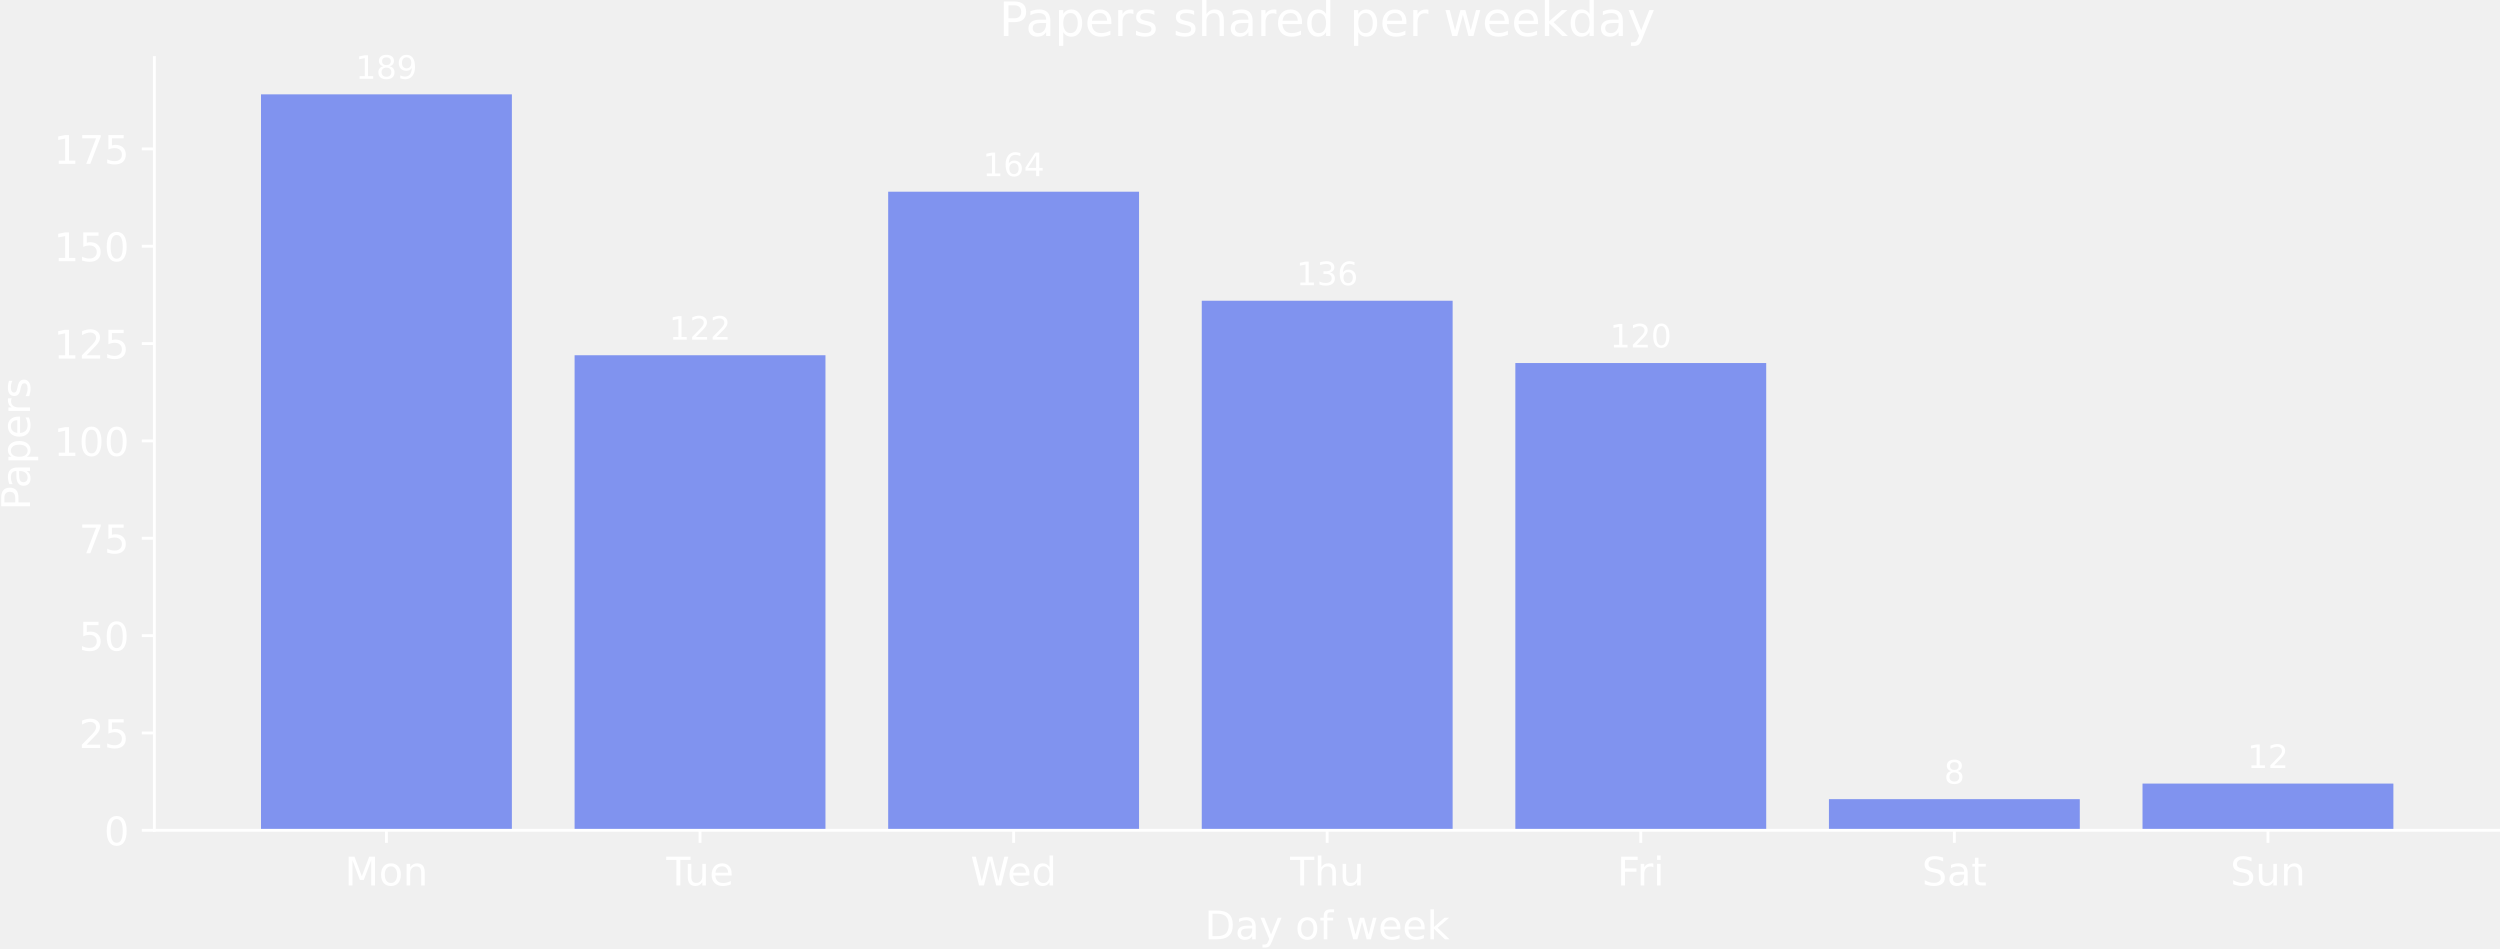
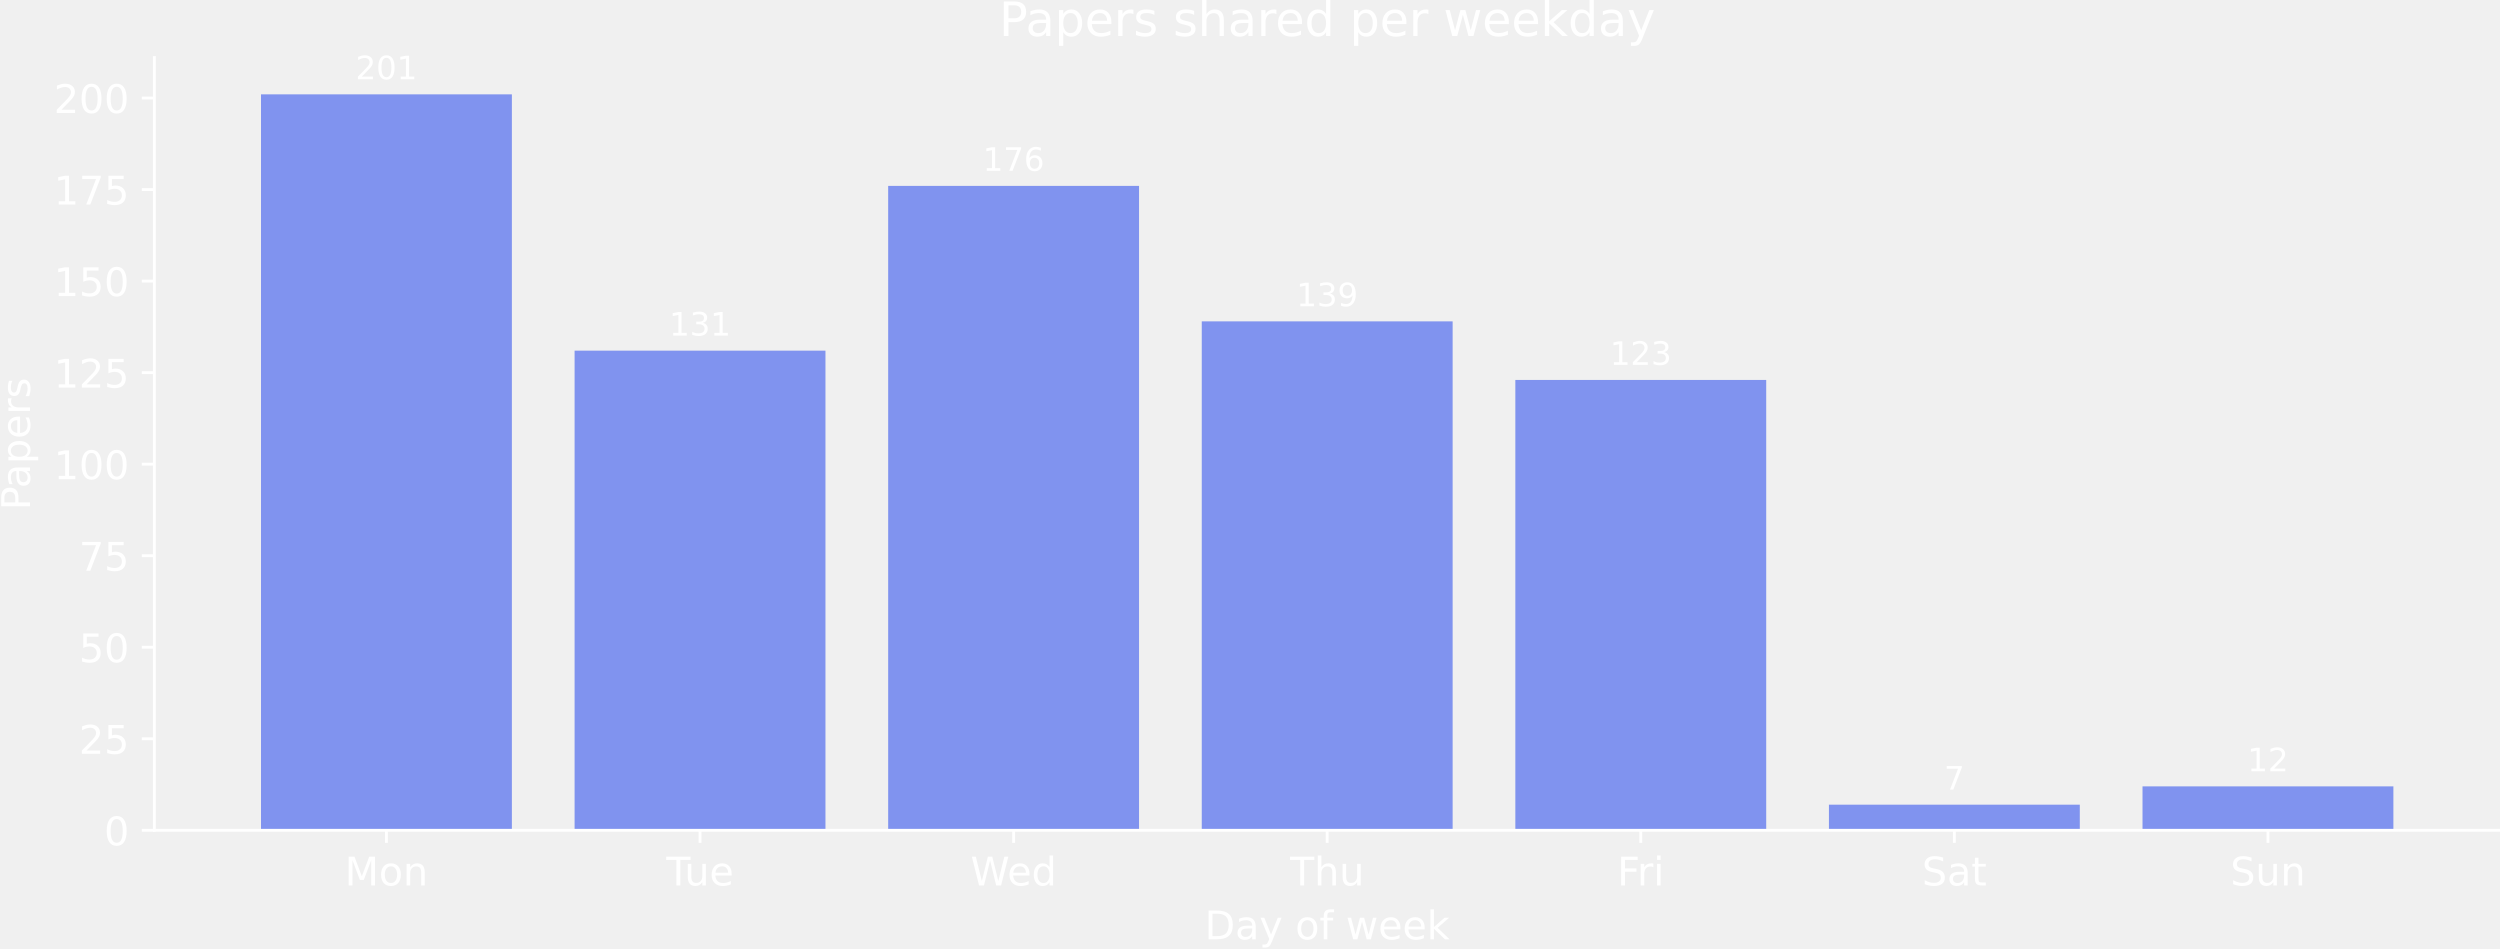
<svg xmlns="http://www.w3.org/2000/svg" xmlns:xlink="http://www.w3.org/1999/xlink" width="696.24pt" height="264.24pt" viewBox="0 0 696.24 264.24" version="1.1">
  <defs>
    <style type="text/css">*{stroke-linejoin: round; stroke-linecap: butt}</style>
  </defs>
  <g id="figure_1">
    <g id="patch_1">
      <path d="M 0 264.24  L 696.24 264.24  L 696.24 0  L 0 0  L 0 264.24  z " style="fill: none" />
    </g>
    <g id="axes_1">
      <g id="patch_2">
        <path d="M 42.996 231.238  L 696.24 231.238  L 696.24 16.03  L 42.996 16.03  L 42.996 231.238  z " style="fill: none" />
      </g>
      <g id="patch_3">
-         <path d="M 72.689 231.238  L 142.555 231.238  L 142.555 26.278  L 72.689 26.278  z " clip-path="url(#p46e4f3b898)" style="fill: #4361ee; opacity: 0.65" />
+         <path d="M 72.689 231.238  L 142.555 231.238  L 142.555 26.278  L 72.689 26.278  z " clip-path="url(#p5fbcc126ac)" style="fill: #4361ee; opacity: 0.65" />
      </g>
      <g id="patch_4">
-         <path d="M 160.021 231.238  L 229.887 231.238  L 229.887 98.936  L 160.021 98.936  z " clip-path="url(#p46e4f3b898)" style="fill: #4361ee; opacity: 0.65" />
+         <path d="M 160.021 231.238  L 229.887 231.238  L 229.887 97.657  L 160.021 97.657  z " clip-path="url(#p5fbcc126ac)" style="fill: #4361ee; opacity: 0.65" />
      </g>
      <g id="patch_5">
-         <path d="M 247.353 231.238  L 317.219 231.238  L 317.219 53.389  L 247.353 53.389  z " clip-path="url(#p46e4f3b898)" style="fill: #4361ee; opacity: 0.65" />
+         <path d="M 247.353 231.238  L 317.219 231.238  L 317.219 51.771  L 247.353 51.771  z " clip-path="url(#p5fbcc126ac)" style="fill: #4361ee; opacity: 0.65" />
      </g>
      <g id="patch_6">
-         <path d="M 334.685 231.238  L 404.551 231.238  L 404.551 83.754  L 334.685 83.754  z " clip-path="url(#p46e4f3b898)" style="fill: #4361ee; opacity: 0.65" />
+         <path d="M 334.685 231.238  L 404.551 231.238  L 404.551 89.5  L 334.685 89.5  z " clip-path="url(#p5fbcc126ac)" style="fill: #4361ee; opacity: 0.65" />
      </g>
      <g id="patch_7">
-         <path d="M 422.017 231.238  L 491.883 231.238  L 491.883 101.105  L 422.017 101.105  z " clip-path="url(#p46e4f3b898)" style="fill: #4361ee; opacity: 0.65" />
+         <path d="M 422.017 231.238  L 491.883 231.238  L 491.883 105.815  L 422.017 105.815  z " clip-path="url(#p5fbcc126ac)" style="fill: #4361ee; opacity: 0.65" />
      </g>
      <g id="patch_8">
-         <path d="M 509.349 231.238  L 579.215 231.238  L 579.215 222.563  L 509.349 222.563  z " clip-path="url(#p46e4f3b898)" style="fill: #4361ee; opacity: 0.65" />
+         <path d="M 509.349 231.238  L 579.215 231.238  L 579.215 224.1  L 509.349 224.1  z " clip-path="url(#p5fbcc126ac)" style="fill: #4361ee; opacity: 0.65" />
      </g>
      <g id="patch_9">
-         <path d="M 596.681 231.238  L 666.547 231.238  L 666.547 218.225  L 596.681 218.225  z " clip-path="url(#p46e4f3b898)" style="fill: #4361ee; opacity: 0.65" />
+         <path d="M 596.681 231.238  L 666.547 231.238  L 666.547 219.002  L 596.681 219.002  z " clip-path="url(#p5fbcc126ac)" style="fill: #4361ee; opacity: 0.65" />
      </g>
      <g id="matplotlib.axis_1">
        <g id="xtick_1">
          <g id="line2d_1">
            <defs>
-               <path id="mda8781cb9b" d="M 0 0  L 0 3.5  " style="stroke: #ffffff; stroke-width: 0.8" />
+               <path id="m6906df1206" d="M 0 0  L 0 3.5  " style="stroke: #ffffff; stroke-width: 0.8" />
            </defs>
            <g>
-               <use xlink:href="#mda8781cb9b" x="107.622" y="231.238" style="fill: #ffffff; stroke: #ffffff; stroke-width: 0.8" />
+               <use xlink:href="#m6906df1206" x="107.622" y="231.238" style="fill: #ffffff; stroke: #ffffff; stroke-width: 0.8" />
            </g>
          </g>
          <g id="text_1">
            <g style="fill: #ffffff" transform="translate(96.02556 246.5957) scale(0.11 -0.11)">
              <defs>
                <path id="DejaVuSans-30" d="M 628 4666  L 1569 4666  L 2759 1491  L 3956 4666  L 4897 4666  L 4897 0  L 4281 0  L 4281 4097  L 3078 897  L 2444 897  L 1241 4097  L 1241 0  L 628 0  L 628 4666  z " transform="scale(0.015625)" />
                <path id="DejaVuSans-52" d="M 1959 3097  Q 1497 3097 1228 2736  Q 959 2375 959 1747  Q 959 1119 1226 758  Q 1494 397 1959 397  Q 2419 397 2687 759  Q 2956 1122 2956 1747  Q 2956 2369 2687 2733  Q 2419 3097 1959 3097  z M 1959 3584  Q 2709 3584 3137 3096  Q 3566 2609 3566 1747  Q 3566 888 3137 398  Q 2709 -91 1959 -91  Q 1206 -91 779 398  Q 353 888 353 1747  Q 353 2609 779 3096  Q 1206 3584 1959 3584  z " transform="scale(0.015625)" />
                <path id="DejaVuSans-51" d="M 3513 2113  L 3513 0  L 2938 0  L 2938 2094  Q 2938 2591 2744 2837  Q 2550 3084 2163 3084  Q 1697 3084 1428 2787  Q 1159 2491 1159 1978  L 1159 0  L 581 0  L 581 3500  L 1159 3500  L 1159 2956  Q 1366 3272 1645 3428  Q 1925 3584 2291 3584  Q 2894 3584 3203 3211  Q 3513 2838 3513 2113  z " transform="scale(0.015625)" />
              </defs>
              <use xlink:href="#DejaVuSans-30" />
              <use xlink:href="#DejaVuSans-52" transform="translate(86.28125 0)" />
              <use xlink:href="#DejaVuSans-51" transform="translate(147.4688 0)" />
            </g>
          </g>
        </g>
        <g id="xtick_2">
          <g id="line2d_2">
            <g>
-               <use xlink:href="#mda8781cb9b" x="194.954" y="231.238" style="fill: #ffffff; stroke: #ffffff; stroke-width: 0.8" />
+               <use xlink:href="#m6906df1206" x="194.954" y="231.238" style="fill: #ffffff; stroke: #ffffff; stroke-width: 0.8" />
            </g>
          </g>
          <g id="text_2">
            <g style="fill: #ffffff" transform="translate(185.5602 246.5957) scale(0.11 -0.11)">
              <defs>
                <path id="DejaVuSans-37" d="M -19 4666  L 3928 4666  L 3928 4134  L 2272 4134  L 2272 0  L 1638 0  L 1638 4134  L -19 4134  L -19 4666  z " transform="scale(0.015625)" />
                <path id="DejaVuSans-58" d="M 544 1381  L 544 3500  L 1119 3500  L 1119 1403  Q 1119 906 1312 657  Q 1506 409 1894 409  Q 2359 409 2629 706  Q 2900 1003 2900 1516  L 2900 3500  L 3475 3500  L 3475 0  L 2900 0  L 2900 538  Q 2691 219 2414 64  Q 2138 -91 1772 -91  Q 1169 -91 856 284  Q 544 659 544 1381  z M 1991 3584  L 1991 3584  z " transform="scale(0.015625)" />
                <path id="DejaVuSans-48" d="M 3597 1894  L 3597 1613  L 953 1613  Q 991 1019 1311 708  Q 1631 397 2203 397  Q 2534 397 2845 478  Q 3156 559 3463 722  L 3463 178  Q 3153 47 2828 -22  Q 2503 -91 2169 -91  Q 1331 -91 842 396  Q 353 884 353 1716  Q 353 2575 817 3079  Q 1281 3584 2069 3584  Q 2775 3584 3186 3129  Q 3597 2675 3597 1894  z M 3022 2063  Q 3016 2534 2758 2815  Q 2500 3097 2075 3097  Q 1594 3097 1305 2825  Q 1016 2553 972 2059  L 3022 2063  z " transform="scale(0.015625)" />
              </defs>
              <use xlink:href="#DejaVuSans-37" />
              <use xlink:href="#DejaVuSans-58" transform="translate(45.89062 0)" />
              <use xlink:href="#DejaVuSans-48" transform="translate(109.2656 0)" />
            </g>
          </g>
        </g>
        <g id="xtick_3">
          <g id="line2d_3">
            <g>
-               <use xlink:href="#mda8781cb9b" x="282.286" y="231.238" style="fill: #ffffff; stroke: #ffffff; stroke-width: 0.8" />
+               <use xlink:href="#m6906df1206" x="282.286" y="231.238" style="fill: #ffffff; stroke: #ffffff; stroke-width: 0.8" />
            </g>
          </g>
          <g id="text_3">
            <g style="fill: #ffffff" transform="translate(270.2944 246.5966) scale(0.11 -0.11)">
              <defs>
                <path id="DejaVuSans-3a" d="M 213 4666  L 850 4666  L 1831 722  L 2809 4666  L 3519 4666  L 4500 722  L 5478 4666  L 6119 4666  L 4947 0  L 4153 0  L 3169 4050  L 2175 0  L 1381 0  L 213 4666  z " transform="scale(0.015625)" />
                <path id="DejaVuSans-47" d="M 2906 2969  L 2906 4863  L 3481 4863  L 3481 0  L 2906 0  L 2906 525  Q 2725 213 2448 61  Q 2172 -91 1784 -91  Q 1150 -91 751 415  Q 353 922 353 1747  Q 353 2572 751 3078  Q 1150 3584 1784 3584  Q 2172 3584 2448 3432  Q 2725 3281 2906 2969  z M 947 1747  Q 947 1113 1208 752  Q 1469 391 1925 391  Q 2381 391 2643 752  Q 2906 1113 2906 1747  Q 2906 2381 2643 2742  Q 2381 3103 1925 3103  Q 1469 3103 1208 2742  Q 947 2381 947 1747  z " transform="scale(0.015625)" />
              </defs>
              <use xlink:href="#DejaVuSans-3a" />
              <use xlink:href="#DejaVuSans-48" transform="translate(93.01562 0)" />
              <use xlink:href="#DejaVuSans-47" transform="translate(154.5469 0)" />
            </g>
          </g>
        </g>
        <g id="xtick_4">
          <g id="line2d_4">
            <g>
-               <use xlink:href="#mda8781cb9b" x="369.618" y="231.238" style="fill: #ffffff; stroke: #ffffff; stroke-width: 0.8" />
+               <use xlink:href="#m6906df1206" x="369.618" y="231.238" style="fill: #ffffff; stroke: #ffffff; stroke-width: 0.8" />
            </g>
          </g>
          <g id="text_4">
            <g style="fill: #ffffff" transform="translate(359.2876 246.5966) scale(0.11 -0.11)">
              <defs>
                <path id="DejaVuSans-4b" d="M 3513 2113  L 3513 0  L 2938 0  L 2938 2094  Q 2938 2591 2744 2837  Q 2550 3084 2163 3084  Q 1697 3084 1428 2787  Q 1159 2491 1159 1978  L 1159 0  L 581 0  L 581 4863  L 1159 4863  L 1159 2956  Q 1366 3272 1645 3428  Q 1925 3584 2291 3584  Q 2894 3584 3203 3211  Q 3513 2838 3513 2113  z " transform="scale(0.015625)" />
              </defs>
              <use xlink:href="#DejaVuSans-37" />
              <use xlink:href="#DejaVuSans-4b" transform="translate(61.07812 0)" />
              <use xlink:href="#DejaVuSans-58" transform="translate(124.4531 0)" />
            </g>
          </g>
        </g>
        <g id="xtick_5">
          <g id="line2d_5">
            <g>
-               <use xlink:href="#mda8781cb9b" x="456.95" y="231.238" style="fill: #ffffff; stroke: #ffffff; stroke-width: 0.8" />
+               <use xlink:href="#m6906df1206" x="456.95" y="231.238" style="fill: #ffffff; stroke: #ffffff; stroke-width: 0.8" />
            </g>
          </g>
          <g id="text_5">
            <g style="fill: #ffffff" transform="translate(450.3983 246.5966) scale(0.11 -0.11)">
              <defs>
                <path id="DejaVuSans-29" d="M 628 4666  L 3309 4666  L 3309 4134  L 1259 4134  L 1259 2759  L 3109 2759  L 3109 2228  L 1259 2228  L 1259 0  L 628 0  L 628 4666  z " transform="scale(0.015625)" />
                <path id="DejaVuSans-55" d="M 2631 2963  Q 2534 3019 2420 3045  Q 2306 3072 2169 3072  Q 1681 3072 1420 2755  Q 1159 2438 1159 1844  L 1159 0  L 581 0  L 581 3500  L 1159 3500  L 1159 2956  Q 1341 3275 1631 3429  Q 1922 3584 2338 3584  Q 2397 3584 2469 3576  Q 2541 3569 2628 3553  L 2631 2963  z " transform="scale(0.015625)" />
                <path id="DejaVuSans-4c" d="M 603 3500  L 1178 3500  L 1178 0  L 603 0  L 603 3500  z M 603 4863  L 1178 4863  L 1178 4134  L 603 4134  L 603 4863  z " transform="scale(0.015625)" />
              </defs>
              <use xlink:href="#DejaVuSans-29" />
              <use xlink:href="#DejaVuSans-55" transform="translate(50.23438 0)" />
              <use xlink:href="#DejaVuSans-4c" transform="translate(91.34375 0)" />
            </g>
          </g>
        </g>
        <g id="xtick_6">
          <g id="line2d_6">
            <g>
-               <use xlink:href="#mda8781cb9b" x="544.282" y="231.238" style="fill: #ffffff; stroke: #ffffff; stroke-width: 0.8" />
+               <use xlink:href="#m6906df1206" x="544.282" y="231.238" style="fill: #ffffff; stroke: #ffffff; stroke-width: 0.8" />
            </g>
          </g>
          <g id="text_6">
            <g style="fill: #ffffff" transform="translate(535.2639 246.5957) scale(0.11 -0.11)">
              <defs>
                <path id="DejaVuSans-36" d="M 3425 4513  L 3425 3897  Q 3066 4069 2747 4153  Q 2428 4238 2131 4238  Q 1616 4238 1336 4038  Q 1056 3838 1056 3469  Q 1056 3159 1242 3001  Q 1428 2844 1947 2747  L 2328 2669  Q 3034 2534 3370 2195  Q 3706 1856 3706 1288  Q 3706 609 3251 259  Q 2797 -91 1919 -91  Q 1588 -91 1214 -16  Q 841 59 441 206  L 441 856  Q 825 641 1194 531  Q 1563 422 1919 422  Q 2459 422 2753 634  Q 3047 847 3047 1241  Q 3047 1584 2836 1778  Q 2625 1972 2144 2069  L 1759 2144  Q 1053 2284 737 2584  Q 422 2884 422 3419  Q 422 4038 858 4394  Q 1294 4750 2059 4750  Q 2388 4750 2728 4690  Q 3069 4631 3425 4513  z " transform="scale(0.015625)" />
                <path id="DejaVuSans-44" d="M 2194 1759  Q 1497 1759 1228 1600  Q 959 1441 959 1056  Q 959 750 1161 570  Q 1363 391 1709 391  Q 2188 391 2477 730  Q 2766 1069 2766 1631  L 2766 1759  L 2194 1759  z M 3341 1997  L 3341 0  L 2766 0  L 2766 531  Q 2569 213 2275 61  Q 1981 -91 1556 -91  Q 1019 -91 701 211  Q 384 513 384 1019  Q 384 1609 779 1909  Q 1175 2209 1959 2209  L 2766 2209  L 2766 2266  Q 2766 2663 2505 2880  Q 2244 3097 1772 3097  Q 1472 3097 1187 3025  Q 903 2953 641 2809  L 641 3341  Q 956 3463 1253 3523  Q 1550 3584 1831 3584  Q 2591 3584 2966 3190  Q 3341 2797 3341 1997  z " transform="scale(0.015625)" />
                <path id="DejaVuSans-57" d="M 1172 4494  L 1172 3500  L 2356 3500  L 2356 3053  L 1172 3053  L 1172 1153  Q 1172 725 1289 603  Q 1406 481 1766 481  L 2356 481  L 2356 0  L 1766 0  Q 1100 0 847 248  Q 594 497 594 1153  L 594 3053  L 172 3053  L 172 3500  L 594 3500  L 594 4494  L 1172 4494  z " transform="scale(0.015625)" />
              </defs>
              <use xlink:href="#DejaVuSans-36" />
              <use xlink:href="#DejaVuSans-44" transform="translate(63.48438 0)" />
              <use xlink:href="#DejaVuSans-57" transform="translate(124.7656 0)" />
            </g>
          </g>
        </g>
        <g id="xtick_7">
          <g id="line2d_7">
            <g>
-               <use xlink:href="#mda8781cb9b" x="631.614" y="231.238" style="fill: #ffffff; stroke: #ffffff; stroke-width: 0.8" />
+               <use xlink:href="#m6906df1206" x="631.614" y="231.238" style="fill: #ffffff; stroke: #ffffff; stroke-width: 0.8" />
            </g>
          </g>
          <g id="text_7">
            <g style="fill: #ffffff" transform="translate(621.1514 246.5957) scale(0.11 -0.11)">
              <use xlink:href="#DejaVuSans-36" />
              <use xlink:href="#DejaVuSans-58" transform="translate(63.48438 0)" />
              <use xlink:href="#DejaVuSans-51" transform="translate(126.8594 0)" />
            </g>
          </g>
        </g>
        <g id="text_8">
          <g style="fill: #ffffff" transform="translate(335.5087 261.5974) scale(0.11 -0.11)">
            <defs>
              <path id="DejaVuSans-27" d="M 1259 4147  L 1259 519  L 2022 519  Q 2988 519 3436 956  Q 3884 1394 3884 2338  Q 3884 3275 3436 3711  Q 2988 4147 2022 4147  L 1259 4147  z M 628 4666  L 1925 4666  Q 3281 4666 3915 4102  Q 4550 3538 4550 2338  Q 4550 1131 3912 565  Q 3275 0 1925 0  L 628 0  L 628 4666  z " transform="scale(0.015625)" />
              <path id="DejaVuSans-5c" d="M 2059 -325  Q 1816 -950 1584 -1140  Q 1353 -1331 966 -1331  L 506 -1331  L 506 -850  L 844 -850  Q 1081 -850 1212 -737  Q 1344 -625 1503 -206  L 1606 56  L 191 3500  L 800 3500  L 1894 763  L 2988 3500  L 3597 3500  L 2059 -325  z " transform="scale(0.015625)" />
              <path id="DejaVuSans-3" transform="scale(0.015625)" />
              <path id="DejaVuSans-49" d="M 2375 4863  L 2375 4384  L 1825 4384  Q 1516 4384 1395 4259  Q 1275 4134 1275 3809  L 1275 3500  L 2222 3500  L 2222 3053  L 1275 3053  L 1275 0  L 697 0  L 697 3053  L 147 3053  L 147 3500  L 697 3500  L 697 3744  Q 697 4328 969 4595  Q 1241 4863 1831 4863  L 2375 4863  z " transform="scale(0.015625)" />
              <path id="DejaVuSans-5a" d="M 269 3500  L 844 3500  L 1563 769  L 2278 3500  L 2956 3500  L 3675 769  L 4391 3500  L 4966 3500  L 4050 0  L 3372 0  L 2619 2869  L 1863 0  L 1184 0  L 269 3500  z " transform="scale(0.015625)" />
              <path id="DejaVuSans-4e" d="M 581 4863  L 1159 4863  L 1159 1991  L 2875 3500  L 3609 3500  L 1753 1863  L 3688 0  L 2938 0  L 1159 1709  L 1159 0  L 581 0  L 581 4863  z " transform="scale(0.015625)" />
            </defs>
            <use xlink:href="#DejaVuSans-27" />
            <use xlink:href="#DejaVuSans-44" transform="translate(77 0)" />
            <use xlink:href="#DejaVuSans-5c" transform="translate(138.2812 0)" />
            <use xlink:href="#DejaVuSans-3" transform="translate(197.4688 0)" />
            <use xlink:href="#DejaVuSans-52" transform="translate(229.25 0)" />
            <use xlink:href="#DejaVuSans-49" transform="translate(290.4375 0)" />
            <use xlink:href="#DejaVuSans-3" transform="translate(325.6406 0)" />
            <use xlink:href="#DejaVuSans-5a" transform="translate(357.4219 0)" />
            <use xlink:href="#DejaVuSans-48" transform="translate(439.2031 0)" />
            <use xlink:href="#DejaVuSans-48" transform="translate(500.7344 0)" />
            <use xlink:href="#DejaVuSans-4e" transform="translate(562.2656 0)" />
          </g>
        </g>
      </g>
      <g id="matplotlib.axis_2">
        <g id="ytick_1">
          <g id="line2d_8">
            <defs>
-               <path id="mede71b18e1" d="M 0 0  L -3.5 0  " style="stroke: #ffffff; stroke-width: 0.8" />
+               <path id="m3586495bea" d="M 0 0  L -3.5 0  " style="stroke: #ffffff; stroke-width: 0.8" />
            </defs>
            <g>
-               <use xlink:href="#mede71b18e1" x="42.996" y="231.238" style="fill: #ffffff; stroke: #ffffff; stroke-width: 0.8" />
+               <use xlink:href="#m3586495bea" x="42.996" y="231.238" style="fill: #ffffff; stroke: #ffffff; stroke-width: 0.8" />
            </g>
          </g>
          <g id="text_9">
            <g style="fill: #ffffff" transform="translate(28.9975 235.417) scale(0.11 -0.11)">
              <defs>
                <path id="DejaVuSans-13" d="M 2034 4250  Q 1547 4250 1301 3770  Q 1056 3291 1056 2328  Q 1056 1369 1301 889  Q 1547 409 2034 409  Q 2525 409 2770 889  Q 3016 1369 3016 2328  Q 3016 3291 2770 3770  Q 2525 4250 2034 4250  z M 2034 4750  Q 2819 4750 3233 4129  Q 3647 3509 3647 2328  Q 3647 1150 3233 529  Q 2819 -91 2034 -91  Q 1250 -91 836 529  Q 422 1150 422 2328  Q 422 3509 836 4129  Q 1250 4750 2034 4750  z " transform="scale(0.015625)" />
              </defs>
              <use xlink:href="#DejaVuSans-13" />
            </g>
          </g>
        </g>
        <g id="ytick_2">
          <g id="line2d_9">
            <g>
-               <use xlink:href="#mede71b18e1" x="42.996" y="204.127" style="fill: #ffffff; stroke: #ffffff; stroke-width: 0.8" />
+               <use xlink:href="#m3586495bea" x="42.996" y="205.746" style="fill: #ffffff; stroke: #ffffff; stroke-width: 0.8" />
            </g>
          </g>
          <g id="text_10">
-             <g style="fill: #ffffff" transform="translate(21.99875 208.3058) scale(0.11 -0.11)">
+             <g style="fill: #ffffff" transform="translate(21.99875 209.9244) scale(0.11 -0.11)">
              <defs>
                <path id="DejaVuSans-15" d="M 1228 531  L 3431 531  L 3431 0  L 469 0  L 469 531  Q 828 903 1448 1529  Q 2069 2156 2228 2338  Q 2531 2678 2651 2914  Q 2772 3150 2772 3378  Q 2772 3750 2511 3984  Q 2250 4219 1831 4219  Q 1534 4219 1204 4116  Q 875 4013 500 3803  L 500 4441  Q 881 4594 1212 4672  Q 1544 4750 1819 4750  Q 2544 4750 2975 4387  Q 3406 4025 3406 3419  Q 3406 3131 3298 2873  Q 3191 2616 2906 2266  Q 2828 2175 2409 1742  Q 1991 1309 1228 531  z " transform="scale(0.015625)" />
                <path id="DejaVuSans-18" d="M 691 4666  L 3169 4666  L 3169 4134  L 1269 4134  L 1269 2991  Q 1406 3038 1543 3061  Q 1681 3084 1819 3084  Q 2600 3084 3056 2656  Q 3513 2228 3513 1497  Q 3513 744 3044 326  Q 2575 -91 1722 -91  Q 1428 -91 1123 -41  Q 819 9 494 109  L 494 744  Q 775 591 1075 516  Q 1375 441 1709 441  Q 2250 441 2565 725  Q 2881 1009 2881 1497  Q 2881 1984 2565 2268  Q 2250 2553 1709 2553  Q 1456 2553 1204 2497  Q 953 2441 691 2322  L 691 4666  z " transform="scale(0.015625)" />
              </defs>
              <use xlink:href="#DejaVuSans-15" />
              <use xlink:href="#DejaVuSans-18" transform="translate(63.625 0)" />
            </g>
          </g>
        </g>
        <g id="ytick_3">
          <g id="line2d_10">
            <g>
-               <use xlink:href="#mede71b18e1" x="42.996" y="177.016" style="fill: #ffffff; stroke: #ffffff; stroke-width: 0.8" />
+               <use xlink:href="#m3586495bea" x="42.996" y="180.253" style="fill: #ffffff; stroke: #ffffff; stroke-width: 0.8" />
            </g>
          </g>
          <g id="text_11">
-             <g style="fill: #ffffff" transform="translate(21.99875 181.1947) scale(0.11 -0.11)">
+             <g style="fill: #ffffff" transform="translate(21.99875 184.4318) scale(0.11 -0.11)">
              <use xlink:href="#DejaVuSans-18" />
              <use xlink:href="#DejaVuSans-13" transform="translate(63.625 0)" />
            </g>
          </g>
        </g>
        <g id="ytick_4">
          <g id="line2d_11">
            <g>
-               <use xlink:href="#mede71b18e1" x="42.996" y="149.905" style="fill: #ffffff; stroke: #ffffff; stroke-width: 0.8" />
+               <use xlink:href="#m3586495bea" x="42.996" y="154.761" style="fill: #ffffff; stroke: #ffffff; stroke-width: 0.8" />
            </g>
          </g>
          <g id="text_12">
-             <g style="fill: #ffffff" transform="translate(21.99875 154.0835) scale(0.11 -0.11)">
+             <g style="fill: #ffffff" transform="translate(21.99875 158.9393) scale(0.11 -0.11)">
              <defs>
                <path id="DejaVuSans-1a" d="M 525 4666  L 3525 4666  L 3525 4397  L 1831 0  L 1172 0  L 2766 4134  L 525 4134  L 525 4666  z " transform="scale(0.015625)" />
              </defs>
              <use xlink:href="#DejaVuSans-1a" />
              <use xlink:href="#DejaVuSans-18" transform="translate(63.625 0)" />
            </g>
          </g>
        </g>
        <g id="ytick_5">
          <g id="line2d_12">
            <g>
-               <use xlink:href="#mede71b18e1" x="42.996" y="122.794" style="fill: #ffffff; stroke: #ffffff; stroke-width: 0.8" />
+               <use xlink:href="#m3586495bea" x="42.996" y="129.268" style="fill: #ffffff; stroke: #ffffff; stroke-width: 0.8" />
            </g>
          </g>
          <g id="text_13">
-             <g style="fill: #ffffff" transform="translate(15 126.9724) scale(0.11 -0.11)">
+             <g style="fill: #ffffff" transform="translate(15 133.4467) scale(0.11 -0.11)">
              <defs>
                <path id="DejaVuSans-14" d="M 794 531  L 1825 531  L 1825 4091  L 703 3866  L 703 4441  L 1819 4666  L 2450 4666  L 2450 531  L 3481 531  L 3481 0  L 794 0  L 794 531  z " transform="scale(0.015625)" />
              </defs>
              <use xlink:href="#DejaVuSans-14" />
              <use xlink:href="#DejaVuSans-13" transform="translate(63.625 0)" />
              <use xlink:href="#DejaVuSans-13" transform="translate(127.25 0)" />
            </g>
          </g>
        </g>
        <g id="ytick_6">
          <g id="line2d_13">
            <g>
-               <use xlink:href="#mede71b18e1" x="42.996" y="95.683" style="fill: #ffffff; stroke: #ffffff; stroke-width: 0.8" />
+               <use xlink:href="#m3586495bea" x="42.996" y="103.775" style="fill: #ffffff; stroke: #ffffff; stroke-width: 0.8" />
            </g>
          </g>
          <g id="text_14">
-             <g style="fill: #ffffff" transform="translate(15 99.86122) scale(0.11 -0.11)">
+             <g style="fill: #ffffff" transform="translate(15 107.9541) scale(0.11 -0.11)">
              <use xlink:href="#DejaVuSans-14" />
              <use xlink:href="#DejaVuSans-15" transform="translate(63.625 0)" />
              <use xlink:href="#DejaVuSans-18" transform="translate(127.25 0)" />
            </g>
          </g>
        </g>
        <g id="ytick_7">
          <g id="line2d_14">
            <g>
-               <use xlink:href="#mede71b18e1" x="42.996" y="68.571" style="fill: #ffffff; stroke: #ffffff; stroke-width: 0.8" />
+               <use xlink:href="#m3586495bea" x="42.996" y="78.283" style="fill: #ffffff; stroke: #ffffff; stroke-width: 0.8" />
            </g>
          </g>
          <g id="text_15">
-             <g style="fill: #ffffff" transform="translate(15 72.75007) scale(0.11 -0.11)">
+             <g style="fill: #ffffff" transform="translate(15 82.46152) scale(0.11 -0.11)">
              <use xlink:href="#DejaVuSans-14" />
              <use xlink:href="#DejaVuSans-18" transform="translate(63.625 0)" />
              <use xlink:href="#DejaVuSans-13" transform="translate(127.25 0)" />
            </g>
          </g>
        </g>
        <g id="ytick_8">
          <g id="line2d_15">
            <g>
-               <use xlink:href="#mede71b18e1" x="42.996" y="41.46" style="fill: #ffffff; stroke: #ffffff; stroke-width: 0.8" />
+               <use xlink:href="#m3586495bea" x="42.996" y="52.79" style="fill: #ffffff; stroke: #ffffff; stroke-width: 0.8" />
            </g>
          </g>
          <g id="text_16">
-             <g style="fill: #ffffff" transform="translate(15 45.63891) scale(0.11 -0.11)">
+             <g style="fill: #ffffff" transform="translate(15 56.96895) scale(0.11 -0.11)">
              <use xlink:href="#DejaVuSans-14" />
              <use xlink:href="#DejaVuSans-1a" transform="translate(63.625 0)" />
              <use xlink:href="#DejaVuSans-18" transform="translate(127.25 0)" />
            </g>
          </g>
        </g>
-         <g id="text_17">
+         <g id="ytick_9">
+           <g id="line2d_16">
+             <g>
+               <use xlink:href="#m3586495bea" x="42.996" y="27.298" style="fill: #ffffff; stroke: #ffffff; stroke-width: 0.8" />
+             </g>
+           </g>
+           <g id="text_17">
+             <g style="fill: #ffffff" transform="translate(15 31.47637) scale(0.11 -0.11)">
+               <use xlink:href="#DejaVuSans-15" />
+               <use xlink:href="#DejaVuSans-13" transform="translate(63.625 0)" />
+               <use xlink:href="#DejaVuSans-13" transform="translate(127.25 0)" />
+             </g>
+           </g>
+         </g>
+         <g id="text_18">
          <g style="fill: #ffffff" transform="translate(8.357422 142.0763) rotate(-90) scale(0.11 -0.11)">
            <defs>
              <path id="DejaVuSans-33" d="M 1259 4147  L 1259 2394  L 2053 2394  Q 2494 2394 2734 2622  Q 2975 2850 2975 3272  Q 2975 3691 2734 3919  Q 2494 4147 2053 4147  L 1259 4147  z M 628 4666  L 2053 4666  Q 2838 4666 3239 4311  Q 3641 3956 3641 3272  Q 3641 2581 3239 2228  Q 2838 1875 2053 1875  L 1259 1875  L 1259 0  L 628 0  L 628 4666  z " transform="scale(0.015625)" />
              <path id="DejaVuSans-53" d="M 1159 525  L 1159 -1331  L 581 -1331  L 581 3500  L 1159 3500  L 1159 2969  Q 1341 3281 1617 3432  Q 1894 3584 2278 3584  Q 2916 3584 3314 3078  Q 3713 2572 3713 1747  Q 3713 922 3314 415  Q 2916 -91 2278 -91  Q 1894 -91 1617 61  Q 1341 213 1159 525  z M 3116 1747  Q 3116 2381 2855 2742  Q 2594 3103 2138 3103  Q 1681 3103 1420 2742  Q 1159 2381 1159 1747  Q 1159 1113 1420 752  Q 1681 391 2138 391  Q 2594 391 2855 752  Q 3116 1113 3116 1747  z " transform="scale(0.015625)" />
              <path id="DejaVuSans-56" d="M 2834 3397  L 2834 2853  Q 2591 2978 2328 3040  Q 2066 3103 1784 3103  Q 1356 3103 1142 2972  Q 928 2841 928 2578  Q 928 2378 1081 2264  Q 1234 2150 1697 2047  L 1894 2003  Q 2506 1872 2764 1633  Q 3022 1394 3022 966  Q 3022 478 2636 193  Q 2250 -91 1575 -91  Q 1294 -91 989 -36  Q 684 19 347 128  L 347 722  Q 666 556 975 473  Q 1284 391 1588 391  Q 1994 391 2212 530  Q 2431 669 2431 922  Q 2431 1156 2273 1281  Q 2116 1406 1581 1522  L 1381 1569  Q 847 1681 609 1914  Q 372 2147 372 2553  Q 372 3047 722 3315  Q 1072 3584 1716 3584  Q 2034 3584 2315 3537  Q 2597 3491 2834 3397  z " transform="scale(0.015625)" />
            </defs>
            <use xlink:href="#DejaVuSans-33" />
            <use xlink:href="#DejaVuSans-44" transform="translate(55.8125 0)" />
            <use xlink:href="#DejaVuSans-53" transform="translate(117.0938 0)" />
            <use xlink:href="#DejaVuSans-48" transform="translate(180.5781 0)" />
            <use xlink:href="#DejaVuSans-55" transform="translate(242.1094 0)" />
            <use xlink:href="#DejaVuSans-56" transform="translate(283.2188 0)" />
          </g>
        </g>
      </g>
      <g id="patch_10">
        <path d="M 42.996 231.238  L 42.996 16.03  " style="fill: none; stroke: #ffffff; stroke-width: 0.8; stroke-linejoin: miter; stroke-linecap: square" />
      </g>
      <g id="patch_11">
        <path d="M 42.996 231.238  L 696.24 231.238  " style="fill: none; stroke: #ffffff; stroke-width: 0.8; stroke-linejoin: miter; stroke-linecap: square" />
      </g>
-       <g id="text_18">
-         <g style="fill: #ffffff" transform="translate(99.03259 21.94695) scale(0.09 -0.09)">
-           <defs>
-             <path id="DejaVuSans-1b" d="M 2034 2216  Q 1584 2216 1326 1975  Q 1069 1734 1069 1313  Q 1069 891 1326 650  Q 1584 409 2034 409  Q 2484 409 2743 651  Q 3003 894 3003 1313  Q 3003 1734 2745 1975  Q 2488 2216 2034 2216  z M 1403 2484  Q 997 2584 770 2862  Q 544 3141 544 3541  Q 544 4100 942 4425  Q 1341 4750 2034 4750  Q 2731 4750 3128 4425  Q 3525 4100 3525 3541  Q 3525 3141 3298 2862  Q 3072 2584 2669 2484  Q 3125 2378 3379 2068  Q 3634 1759 3634 1313  Q 3634 634 3220 271  Q 2806 -91 2034 -91  Q 1263 -91 848 271  Q 434 634 434 1313  Q 434 1759 690 2068  Q 947 2378 1403 2484  z M 1172 3481  Q 1172 3119 1398 2916  Q 1625 2713 2034 2713  Q 2441 2713 2670 2916  Q 2900 3119 2900 3481  Q 2900 3844 2670 4047  Q 2441 4250 2034 4250  Q 1625 4250 1398 4047  Q 1172 3844 1172 3481  z " transform="scale(0.015625)" />
-             <path id="DejaVuSans-1c" d="M 703 97  L 703 672  Q 941 559 1184 500  Q 1428 441 1663 441  Q 2288 441 2617 861  Q 2947 1281 2994 2138  Q 2813 1869 2534 1725  Q 2256 1581 1919 1581  Q 1219 1581 811 2004  Q 403 2428 403 3163  Q 403 3881 828 4315  Q 1253 4750 1959 4750  Q 2769 4750 3195 4129  Q 3622 3509 3622 2328  Q 3622 1225 3098 567  Q 2575 -91 1691 -91  Q 1453 -91 1209 -44  Q 966 3 703 97  z M 1959 2075  Q 2384 2075 2632 2365  Q 2881 2656 2881 3163  Q 2881 3666 2632 3958  Q 2384 4250 1959 4250  Q 1534 4250 1286 3958  Q 1038 3666 1038 3163  Q 1038 2656 1286 2365  Q 1534 2075 1959 2075  z " transform="scale(0.015625)" />
-           </defs>
-           <use xlink:href="#DejaVuSans-14" />
-           <use xlink:href="#DejaVuSans-1b" transform="translate(63.625 0)" />
-           <use xlink:href="#DejaVuSans-1c" transform="translate(127.25 0)" />
-         </g>
-       </g>
      <g id="text_19">
-         <g style="fill: #ffffff" transform="translate(186.3646 94.60485) scale(0.09 -0.09)">
-           <use xlink:href="#DejaVuSans-14" />
-           <use xlink:href="#DejaVuSans-15" transform="translate(63.625 0)" />
-           <use xlink:href="#DejaVuSans-15" transform="translate(127.25 0)" />
+         <g style="fill: #ffffff" transform="translate(99.03259 22.07644) scale(0.09 -0.09)">
+           <use xlink:href="#DejaVuSans-15" />
+           <use xlink:href="#DejaVuSans-13" transform="translate(63.625 0)" />
+           <use xlink:href="#DejaVuSans-14" transform="translate(127.25 0)" />
        </g>
      </g>
      <g id="text_20">
-         <g style="fill: #ffffff" transform="translate(273.6967 49.05811) scale(0.09 -0.09)">
-           <defs>
-             <path id="DejaVuSans-19" d="M 2113 2584  Q 1688 2584 1439 2293  Q 1191 2003 1191 1497  Q 1191 994 1439 701  Q 1688 409 2113 409  Q 2538 409 2786 701  Q 3034 994 3034 1497  Q 3034 2003 2786 2293  Q 2538 2584 2113 2584  z M 3366 4563  L 3366 3988  Q 3128 4100 2886 4159  Q 2644 4219 2406 4219  Q 1781 4219 1451 3797  Q 1122 3375 1075 2522  Q 1259 2794 1537 2939  Q 1816 3084 2150 3084  Q 2853 3084 3261 2657  Q 3669 2231 3669 1497  Q 3669 778 3244 343  Q 2819 -91 2113 -91  Q 1303 -91 875 529  Q 447 1150 447 2328  Q 447 3434 972 4092  Q 1497 4750 2381 4750  Q 2619 4750 2861 4703  Q 3103 4656 3366 4563  z " transform="scale(0.015625)" />
-             <path id="DejaVuSans-17" d="M 2419 4116  L 825 1625  L 2419 1625  L 2419 4116  z M 2253 4666  L 3047 4666  L 3047 1625  L 3713 1625  L 3713 1100  L 3047 1100  L 3047 0  L 2419 0  L 2419 1100  L 313 1100  L 313 1709  L 2253 4666  z " transform="scale(0.015625)" />
-           </defs>
-           <use xlink:href="#DejaVuSans-14" />
-           <use xlink:href="#DejaVuSans-19" transform="translate(63.625 0)" />
-           <use xlink:href="#DejaVuSans-17" transform="translate(127.25 0)" />
-         </g>
-       </g>
-       <g id="text_21">
-         <g style="fill: #ffffff" transform="translate(361.0288 79.4226) scale(0.09 -0.09)">
+         <g style="fill: #ffffff" transform="translate(186.3646 93.45566) scale(0.09 -0.09)">
          <defs>
            <path id="DejaVuSans-16" d="M 2597 2516  Q 3050 2419 3304 2112  Q 3559 1806 3559 1356  Q 3559 666 3084 287  Q 2609 -91 1734 -91  Q 1441 -91 1130 -33  Q 819 25 488 141  L 488 750  Q 750 597 1062 519  Q 1375 441 1716 441  Q 2309 441 2620 675  Q 2931 909 2931 1356  Q 2931 1769 2642 2001  Q 2353 2234 1838 2234  L 1294 2234  L 1294 2753  L 1863 2753  Q 2328 2753 2575 2939  Q 2822 3125 2822 3475  Q 2822 3834 2567 4026  Q 2313 4219 1838 4219  Q 1578 4219 1281 4162  Q 984 4106 628 3988  L 628 4550  Q 988 4650 1302 4700  Q 1616 4750 1894 4750  Q 2613 4750 3031 4423  Q 3450 4097 3450 3541  Q 3450 3153 3228 2886  Q 3006 2619 2597 2516  z " transform="scale(0.015625)" />
          </defs>
          <use xlink:href="#DejaVuSans-14" />
          <use xlink:href="#DejaVuSans-16" transform="translate(63.625 0)" />
+           <use xlink:href="#DejaVuSans-14" transform="translate(127.25 0)" />
+         </g>
+       </g>
+       <g id="text_21">
+         <g style="fill: #ffffff" transform="translate(273.6967 47.56902) scale(0.09 -0.09)">
+           <defs>
+             <path id="DejaVuSans-19" d="M 2113 2584  Q 1688 2584 1439 2293  Q 1191 2003 1191 1497  Q 1191 994 1439 701  Q 1688 409 2113 409  Q 2538 409 2786 701  Q 3034 994 3034 1497  Q 3034 2003 2786 2293  Q 2538 2584 2113 2584  z M 3366 4563  L 3366 3988  Q 3128 4100 2886 4159  Q 2644 4219 2406 4219  Q 1781 4219 1451 3797  Q 1122 3375 1075 2522  Q 1259 2794 1537 2939  Q 1816 3084 2150 3084  Q 2853 3084 3261 2657  Q 3669 2231 3669 1497  Q 3669 778 3244 343  Q 2819 -91 2113 -91  Q 1303 -91 875 529  Q 447 1150 447 2328  Q 447 3434 972 4092  Q 1497 4750 2381 4750  Q 2619 4750 2861 4703  Q 3103 4656 3366 4563  z " transform="scale(0.015625)" />
+           </defs>
+           <use xlink:href="#DejaVuSans-14" />
+           <use xlink:href="#DejaVuSans-1a" transform="translate(63.625 0)" />
          <use xlink:href="#DejaVuSans-19" transform="translate(127.25 0)" />
        </g>
      </g>
      <g id="text_22">
-         <g style="fill: #ffffff" transform="translate(448.3608 96.77374) scale(0.09 -0.09)">
+         <g style="fill: #ffffff" transform="translate(361.0288 85.29803) scale(0.09 -0.09)">
+           <defs>
+             <path id="DejaVuSans-1c" d="M 703 97  L 703 672  Q 941 559 1184 500  Q 1428 441 1663 441  Q 2288 441 2617 861  Q 2947 1281 2994 2138  Q 2813 1869 2534 1725  Q 2256 1581 1919 1581  Q 1219 1581 811 2004  Q 403 2428 403 3163  Q 403 3881 828 4315  Q 1253 4750 1959 4750  Q 2769 4750 3195 4129  Q 3622 3509 3622 2328  Q 3622 1225 3098 567  Q 2575 -91 1691 -91  Q 1453 -91 1209 -44  Q 966 3 703 97  z M 1959 2075  Q 2384 2075 2632 2365  Q 2881 2656 2881 3163  Q 2881 3666 2632 3958  Q 2384 4250 1959 4250  Q 1534 4250 1286 3958  Q 1038 3666 1038 3163  Q 1038 2656 1286 2365  Q 1534 2075 1959 2075  z " transform="scale(0.015625)" />
+           </defs>
+           <use xlink:href="#DejaVuSans-14" />
+           <use xlink:href="#DejaVuSans-16" transform="translate(63.625 0)" />
+           <use xlink:href="#DejaVuSans-1c" transform="translate(127.25 0)" />
+         </g>
+       </g>
+       <g id="text_23">
+         <g style="fill: #ffffff" transform="translate(448.3608 101.6133) scale(0.09 -0.09)">
          <use xlink:href="#DejaVuSans-14" />
          <use xlink:href="#DejaVuSans-15" transform="translate(63.625 0)" />
-           <use xlink:href="#DejaVuSans-13" transform="translate(127.25 0)" />
-         </g>
-       </g>
-       <g id="text_23">
-         <g style="fill: #ffffff" transform="translate(541.4191 218.2317) scale(0.09 -0.09)">
-           <use xlink:href="#DejaVuSans-1b" />
+           <use xlink:href="#DejaVuSans-16" transform="translate(127.25 0)" />
        </g>
      </g>
      <g id="text_24">
-         <g style="fill: #ffffff" transform="translate(625.888 213.8939) scale(0.09 -0.09)">
+         <g style="fill: #ffffff" transform="translate(541.4191 219.8988) scale(0.09 -0.09)">
+           <use xlink:href="#DejaVuSans-1a" />
+         </g>
+       </g>
+       <g id="text_25">
+         <g style="fill: #ffffff" transform="translate(625.888 214.8003) scale(0.09 -0.09)">
          <use xlink:href="#DejaVuSans-14" />
          <use xlink:href="#DejaVuSans-15" transform="translate(63.625 0)" />
        </g>
      </g>
-       <g id="text_25">
+       <g id="text_26">
        <g style="fill: #ffffff" transform="translate(278.2638 10.02994) scale(0.132 -0.132)">
          <use xlink:href="#DejaVuSans-33" />
          <use xlink:href="#DejaVuSans-44" transform="translate(55.8125 0)" />
          <use xlink:href="#DejaVuSans-53" transform="translate(117.0938 0)" />
          <use xlink:href="#DejaVuSans-48" transform="translate(180.5781 0)" />
          <use xlink:href="#DejaVuSans-55" transform="translate(242.1094 0)" />
          <use xlink:href="#DejaVuSans-56" transform="translate(283.2188 0)" />
          <use xlink:href="#DejaVuSans-3" transform="translate(335.3125 0)" />
          <use xlink:href="#DejaVuSans-56" transform="translate(367.0938 0)" />
          <use xlink:href="#DejaVuSans-4b" transform="translate(419.1875 0)" />
          <use xlink:href="#DejaVuSans-44" transform="translate(482.5625 0)" />
          <use xlink:href="#DejaVuSans-55" transform="translate(543.8438 0)" />
          <use xlink:href="#DejaVuSans-48" transform="translate(582.75 0)" />
          <use xlink:href="#DejaVuSans-47" transform="translate(644.2812 0)" />
          <use xlink:href="#DejaVuSans-3" transform="translate(707.7656 0)" />
          <use xlink:href="#DejaVuSans-53" transform="translate(739.5469 0)" />
          <use xlink:href="#DejaVuSans-48" transform="translate(803.0312 0)" />
          <use xlink:href="#DejaVuSans-55" transform="translate(864.5625 0)" />
          <use xlink:href="#DejaVuSans-3" transform="translate(905.6719 0)" />
          <use xlink:href="#DejaVuSans-5a" transform="translate(937.4531 0)" />
          <use xlink:href="#DejaVuSans-48" transform="translate(1019.234 0)" />
          <use xlink:href="#DejaVuSans-48" transform="translate(1080.766 0)" />
          <use xlink:href="#DejaVuSans-4e" transform="translate(1142.297 0)" />
          <use xlink:href="#DejaVuSans-47" transform="translate(1200.203 0)" />
          <use xlink:href="#DejaVuSans-44" transform="translate(1263.688 0)" />
          <use xlink:href="#DejaVuSans-5c" transform="translate(1324.969 0)" />
        </g>
      </g>
    </g>
  </g>
  <defs>
-     <clipPath id="p46e4f3b898">
+     <clipPath id="p5fbcc126ac">
      <rect x="42.996" y="16.03" width="653.244" height="215.208" />
    </clipPath>
  </defs>
</svg>
